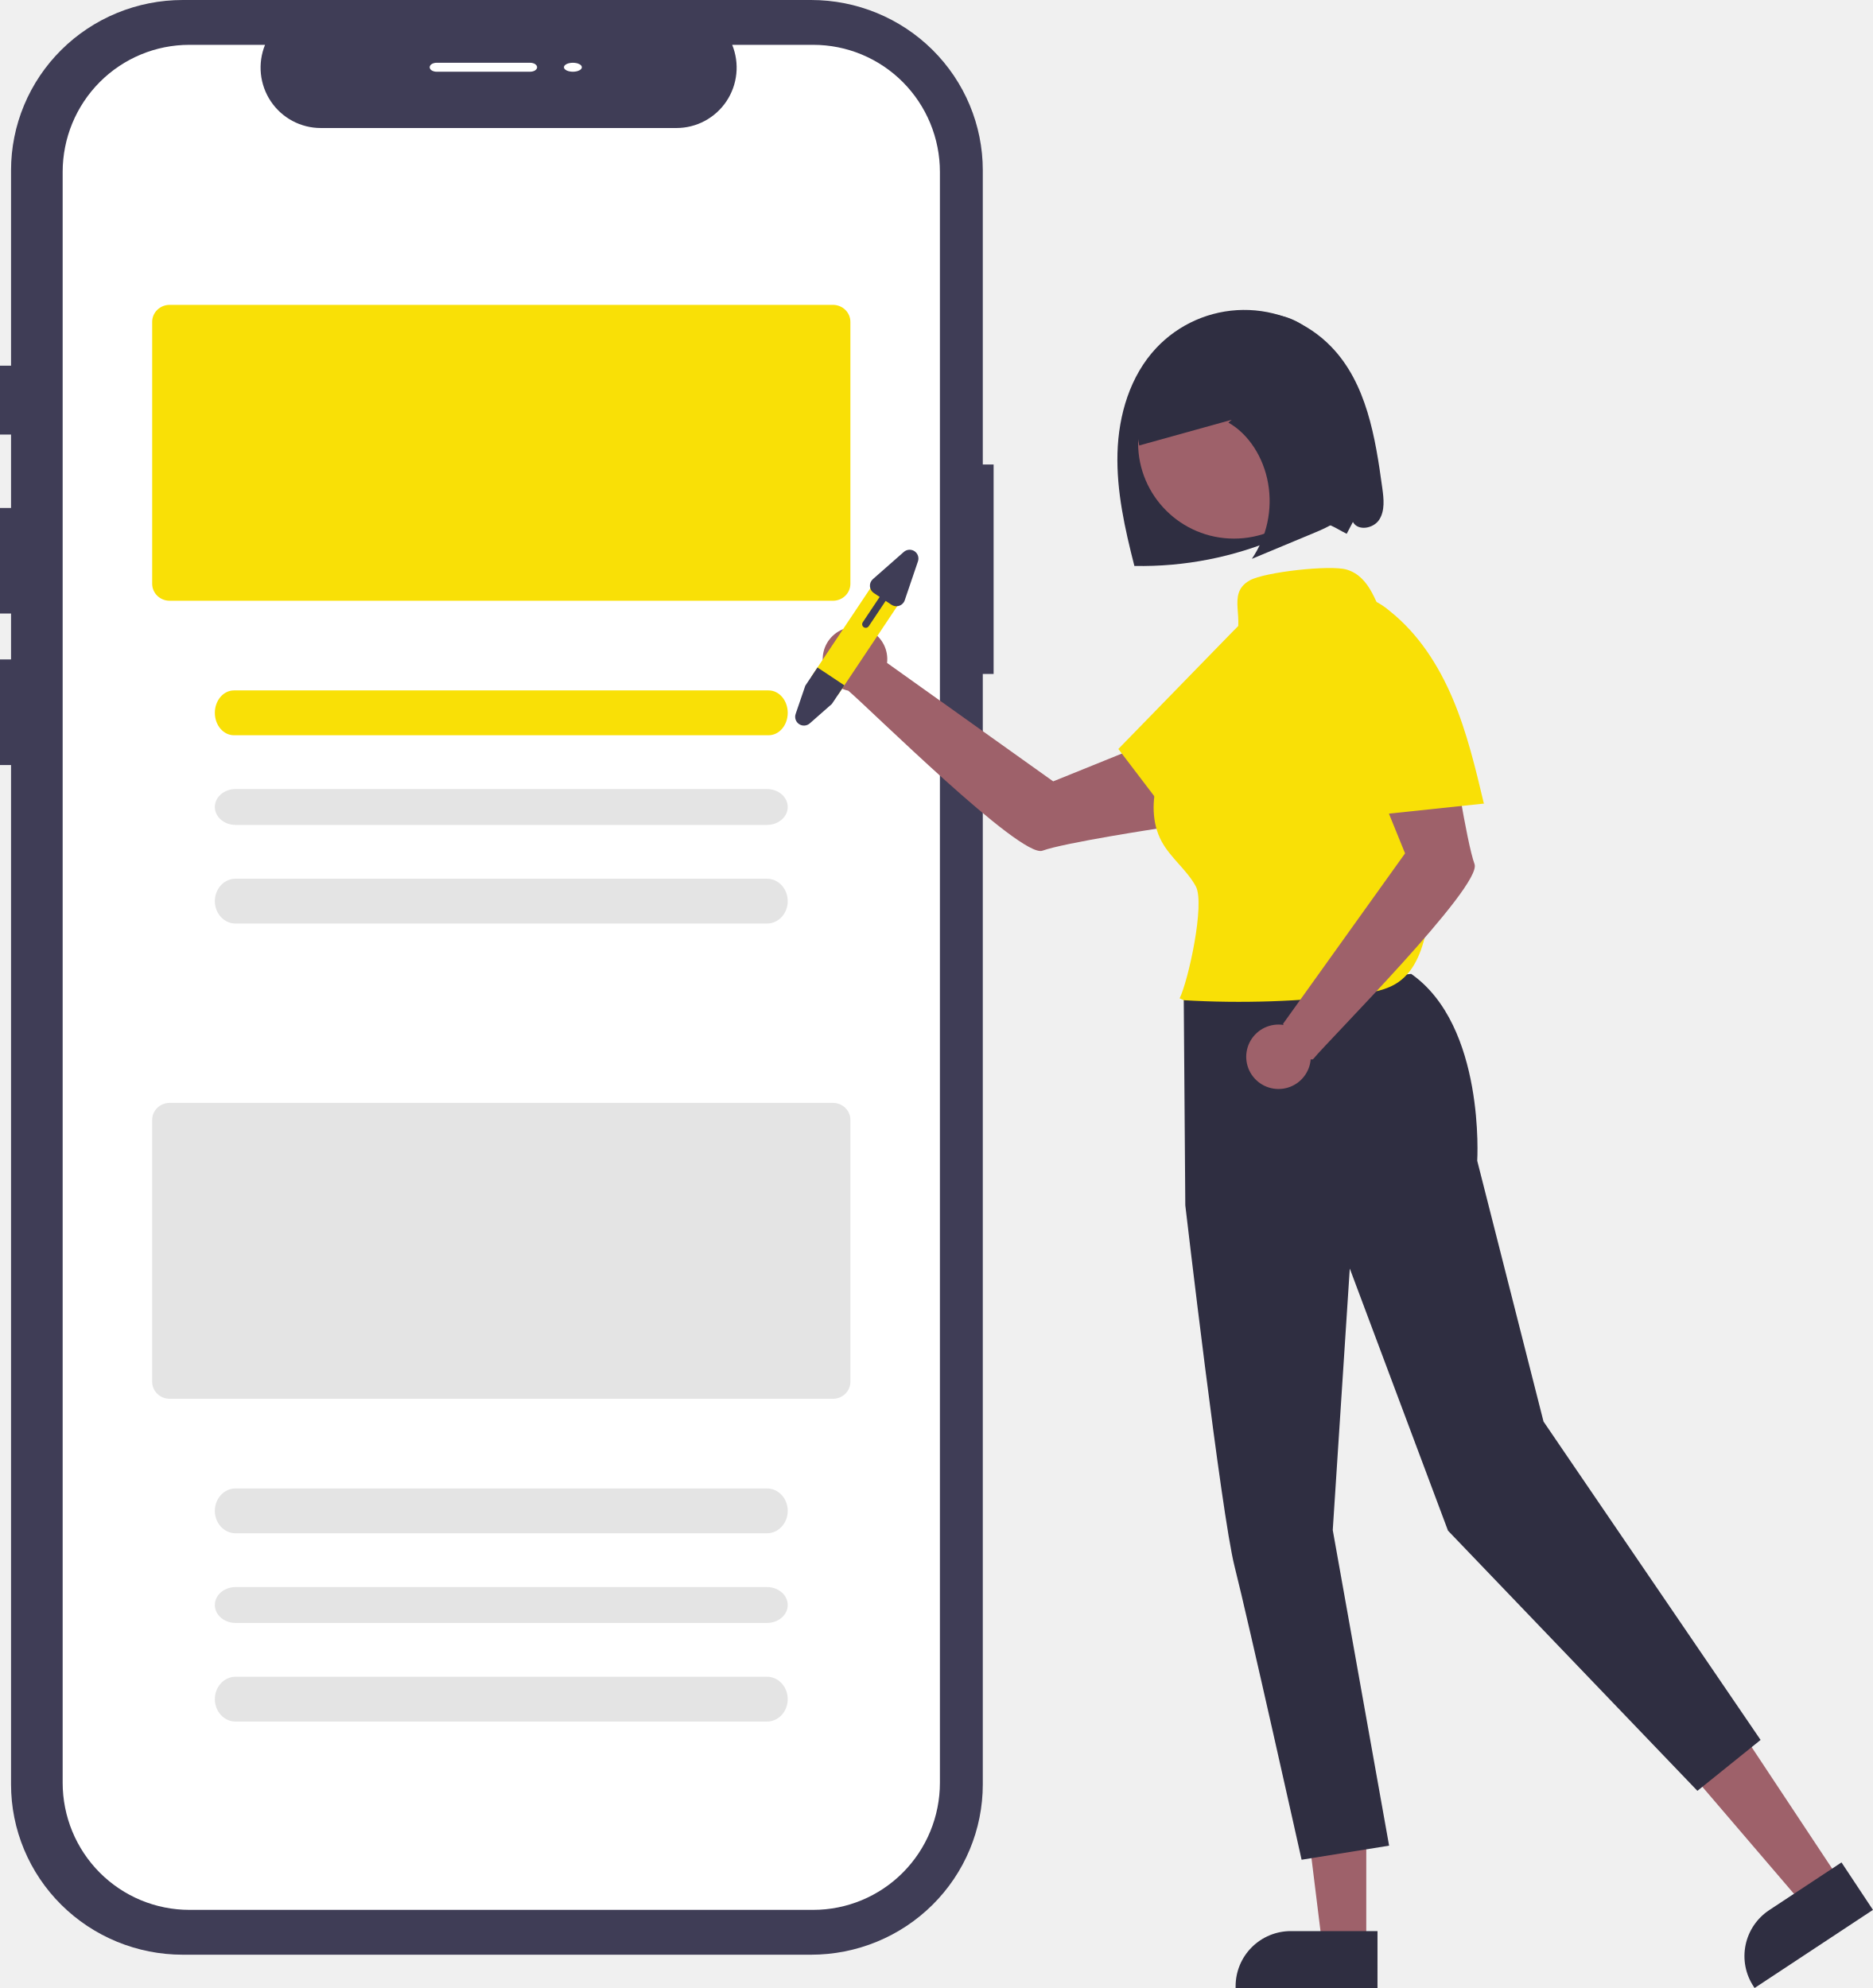
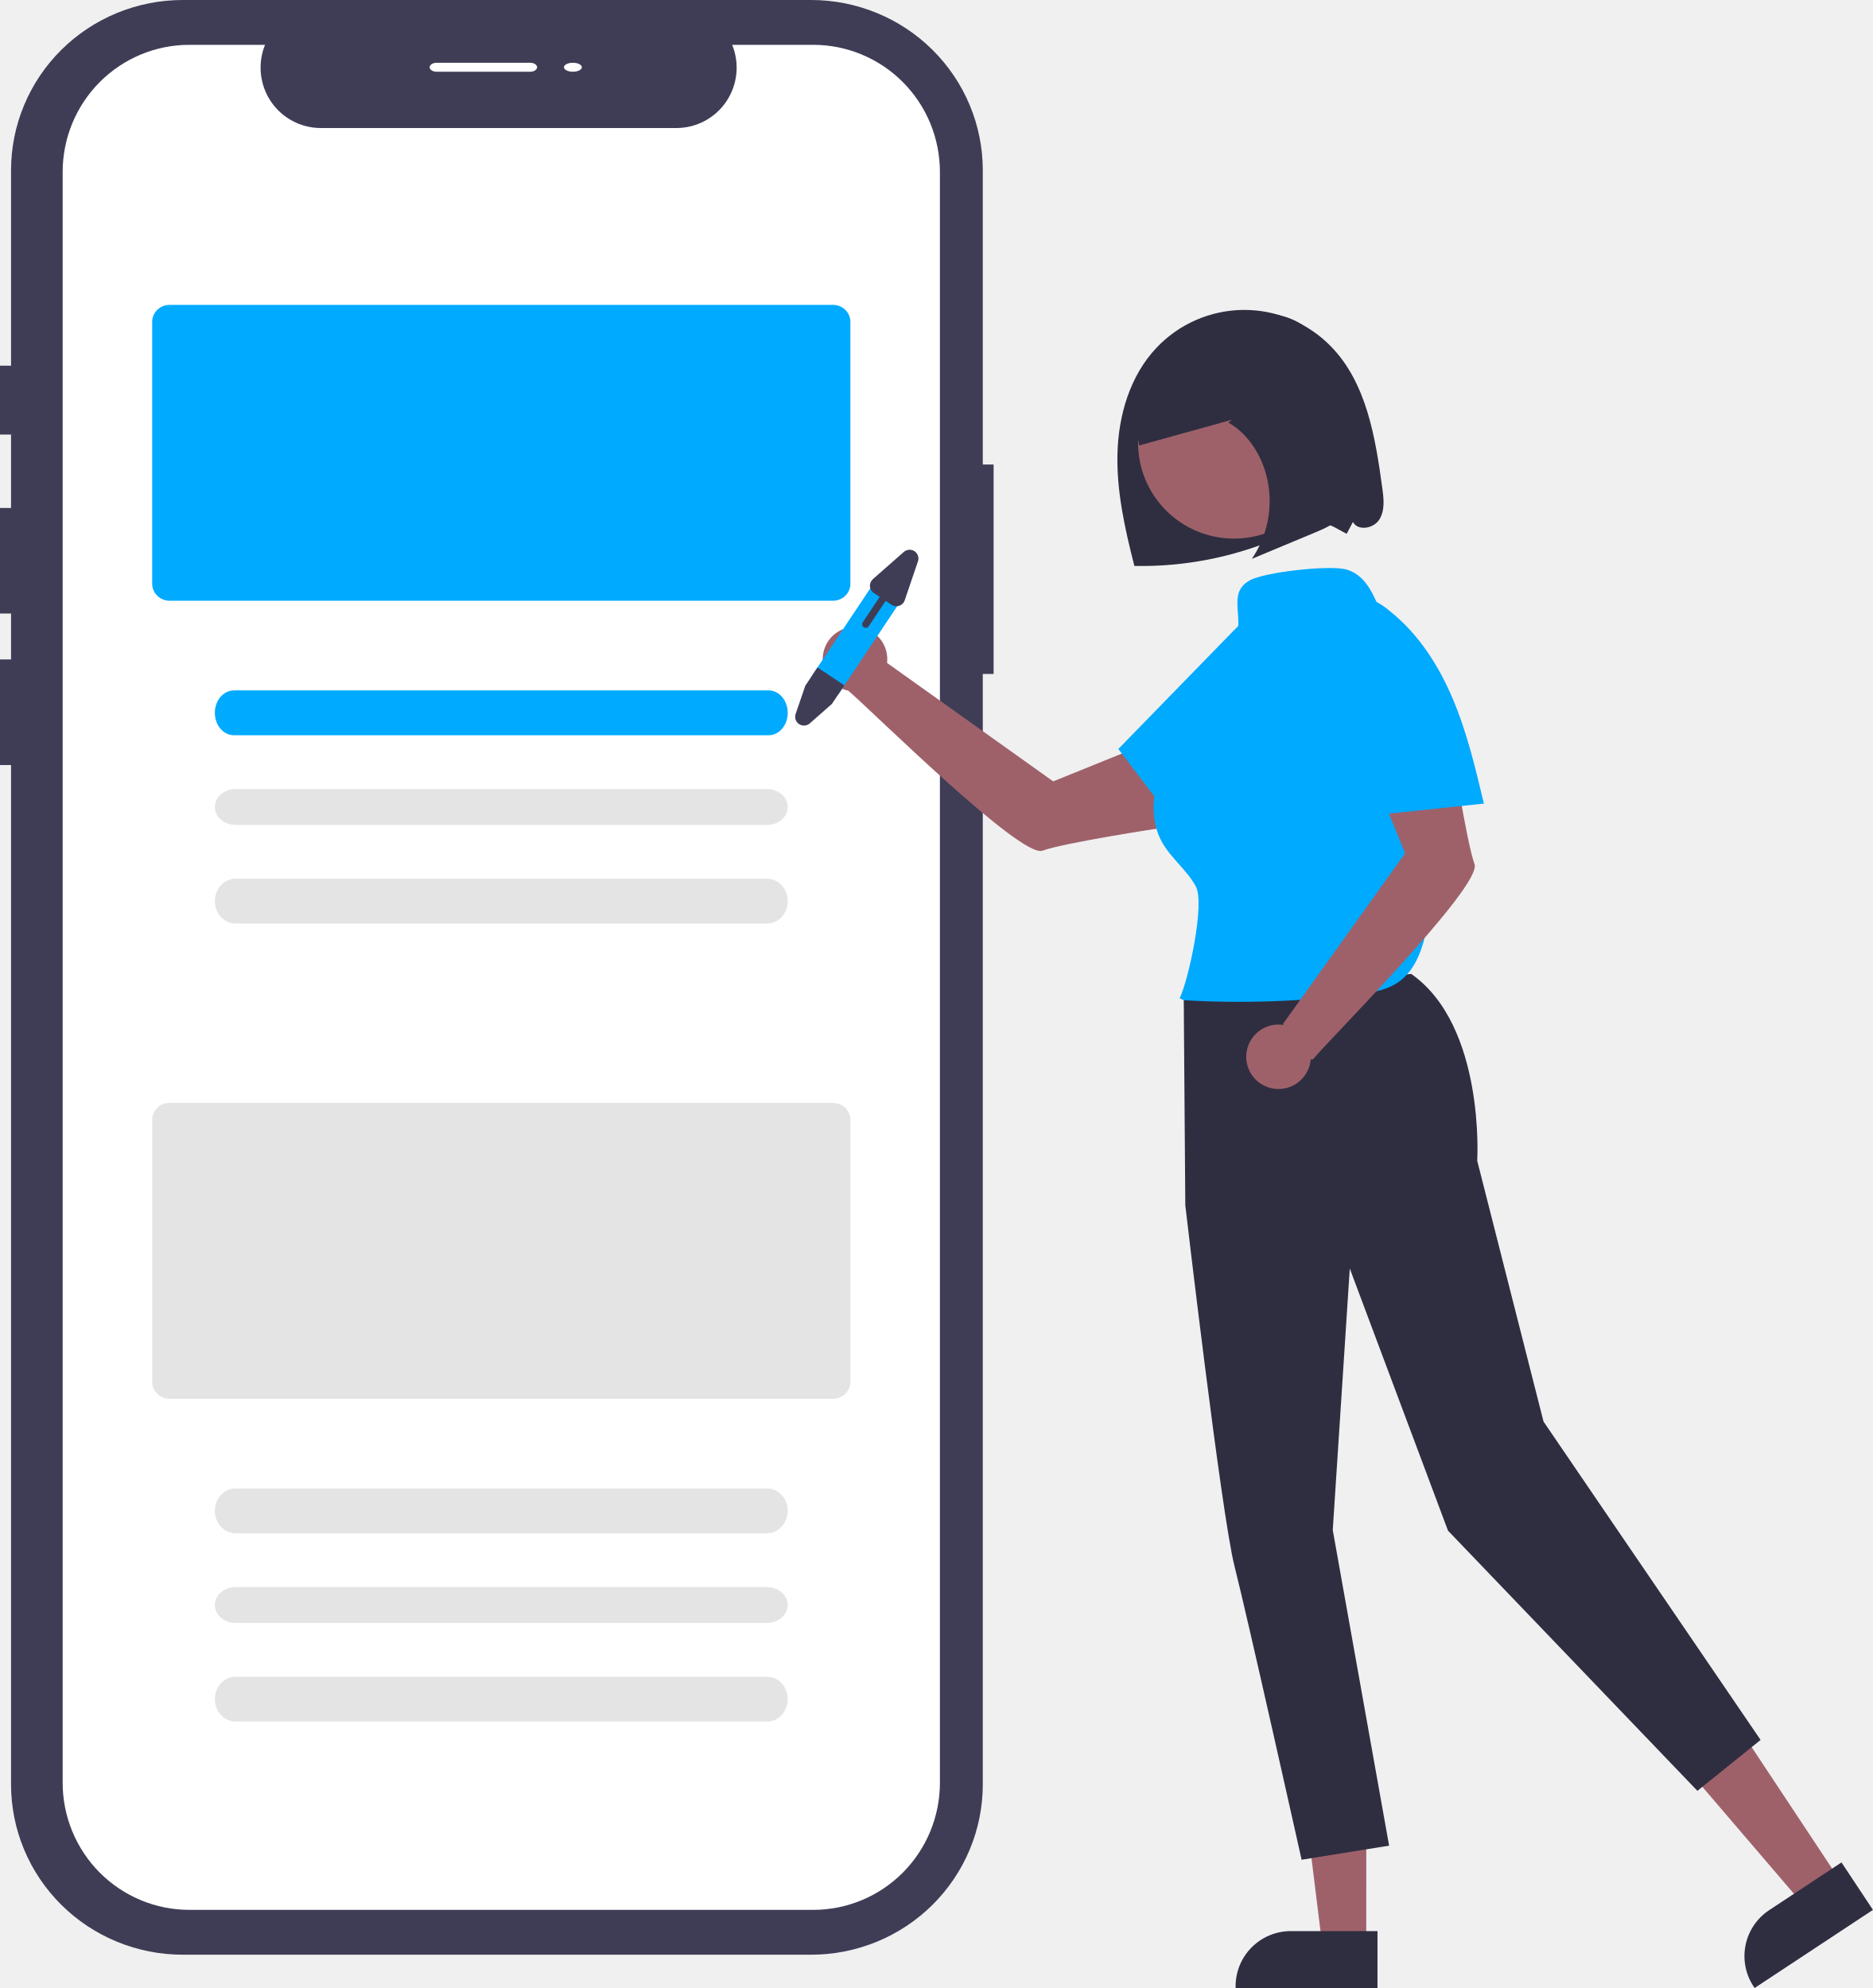
<svg xmlns="http://www.w3.org/2000/svg" width="487" height="517" viewBox="0 0 487 517" fill="none">
  <path d="M255.544 120.801V44.285C255.544 32.54 250.841 21.276 242.47 12.971C234.099 4.666 222.745 8.10997e-05 210.907 8.77735e-10H47.509C41.647 -3.66124e-05 35.842 1.145 30.427 3.371C25.011 5.596 20.09 8.858 15.945 12.971C11.8 17.083 8.512 21.965 6.269 27.338C4.026 32.711 2.871 38.469 2.871 44.285V95.101H0V113.006H2.871V132.105H0V159.56H2.871V171.497H0V198.951H2.871V464.055C2.871 469.871 4.026 475.63 6.269 481.003C8.512 486.376 11.8 491.258 15.945 495.37C20.09 499.482 25.011 502.744 30.426 504.97C35.842 507.195 41.646 508.341 47.508 508.341H210.906C216.768 508.341 222.573 507.195 227.988 504.97C233.404 502.744 238.325 499.482 242.47 495.37C246.615 491.258 249.903 486.376 252.146 481.003C254.389 475.63 255.544 469.871 255.544 464.056V175.266H258.359V120.801H255.544Z" fill="#3F3D56" />
  <path d="M211.457 11.659H190.382C191.351 14.043 191.721 16.63 191.459 19.192C191.198 21.754 190.312 24.212 188.881 26.349C187.449 28.486 185.516 30.237 183.251 31.448C180.987 32.659 178.46 33.293 175.894 33.293H83.402C80.836 33.293 78.309 32.659 76.044 31.448C73.78 30.237 71.847 28.486 70.415 26.349C68.984 24.212 68.098 21.754 67.836 19.192C67.575 16.63 67.945 14.043 68.914 11.659H49.23C40.495 11.659 32.117 15.141 25.94 21.34C19.763 27.538 16.293 35.946 16.293 44.712V463.628C16.293 467.969 17.145 472.267 18.8 476.277C20.455 480.287 22.881 483.931 25.94 487C28.998 490.07 32.63 492.504 36.626 494.165C40.622 495.826 44.905 496.681 49.23 496.681H211.457C220.192 496.681 228.57 493.199 234.747 487C240.924 480.802 244.394 472.395 244.394 463.628V44.712C244.394 40.371 243.542 36.073 241.887 32.063C240.231 28.053 237.805 24.409 234.747 21.34C231.688 18.271 228.057 15.836 224.061 14.175C220.065 12.514 215.782 11.659 211.457 11.659Z" fill="white" />
-   <path d="M216.585 156.232H44.102C42.9 156.231 41.748 155.766 40.898 154.938C40.048 154.111 39.57 152.989 39.569 151.819V83.695C39.57 82.525 40.048 81.403 40.898 80.576C41.748 79.748 42.9 79.283 44.102 79.282H216.585C217.787 79.283 218.939 79.748 219.789 80.576C220.639 81.403 221.117 82.525 221.118 83.695V151.819C221.117 152.989 220.639 154.111 219.789 154.938C218.939 155.766 217.787 156.231 216.585 156.232Z" fill="#F9E006" />
-   <path d="M199.86 191.209H60.827C59.51 191.209 58.247 190.595 57.316 189.502C56.385 188.409 55.862 186.926 55.862 185.38C55.862 183.834 56.385 182.351 57.316 181.258C58.247 180.164 59.51 179.55 60.827 179.55H199.86C201.177 179.55 202.44 180.164 203.371 181.258C204.302 182.351 204.825 183.834 204.825 185.38C204.825 186.926 204.302 188.409 203.371 189.502C202.44 190.595 201.177 191.209 199.86 191.209Z" fill="#F9E006" />
+   <path d="M216.585 156.232H44.102C42.9 156.231 41.748 155.766 40.898 154.938C40.048 154.111 39.57 152.989 39.569 151.819V83.695C39.57 82.525 40.048 81.403 40.898 80.576C41.748 79.748 42.9 79.283 44.102 79.282H216.585C217.787 79.283 218.939 79.748 219.789 80.576C220.639 81.403 221.117 82.525 221.118 83.695V151.819C221.117 152.989 220.639 154.111 219.789 154.938C218.939 155.766 217.787 156.231 216.585 156.232Z" fill="#00aaff" />
+   <path d="M199.86 191.209H60.827C59.51 191.209 58.247 190.595 57.316 189.502C56.385 188.409 55.862 186.926 55.862 185.38C55.862 183.834 56.385 182.351 57.316 181.258C58.247 180.164 59.51 179.55 60.827 179.55H199.86C201.177 179.55 202.44 180.164 203.371 181.258C204.302 182.351 204.825 183.834 204.825 185.38C204.825 186.926 204.302 188.409 203.371 189.502C202.44 190.595 201.177 191.209 199.86 191.209Z" fill="#00aaff" />
  <path d="M199.441 214.528H61.246C59.818 214.528 58.448 214.036 57.439 213.162C56.429 212.287 55.862 211.101 55.862 209.864C55.862 208.627 56.429 207.441 57.439 206.566C58.448 205.692 59.818 205.2 61.246 205.2H199.441C200.869 205.2 202.239 205.692 203.248 206.566C204.258 207.441 204.825 208.627 204.825 209.864C204.825 211.101 204.258 212.287 203.248 213.162C202.239 214.036 200.869 214.528 199.441 214.528Z" fill="#E4E4E4" />
  <path d="M199.441 240.179H61.246C59.818 240.179 58.448 239.565 57.439 238.472C56.429 237.378 55.862 235.895 55.862 234.349C55.862 232.803 56.429 231.32 57.439 230.227C58.448 229.134 59.818 228.52 61.246 228.52H199.441C200.869 228.52 202.239 229.134 203.248 230.227C204.258 231.32 204.825 232.803 204.825 234.349C204.825 235.895 204.258 237.378 203.248 238.472C202.239 239.565 200.869 240.179 199.441 240.179Z" fill="#E4E4E4" />
  <path d="M216.585 363.767H44.102C42.9 363.765 41.748 363.3 40.898 362.473C40.048 361.645 39.57 360.524 39.569 359.354V291.229C39.57 290.059 40.048 288.937 40.898 288.11C41.748 287.283 42.9 286.817 44.102 286.816H216.585C217.787 286.817 218.939 287.283 219.789 288.11C220.639 288.937 221.117 290.059 221.118 291.229V359.354C221.117 360.524 220.639 361.645 219.789 362.473C218.939 363.3 217.787 363.765 216.585 363.767Z" fill="#E4E4E4" />
  <path d="M199.441 398.744H61.246C59.818 398.744 58.448 398.129 57.439 397.036C56.429 395.943 55.862 394.46 55.862 392.914C55.862 391.368 56.429 389.885 57.439 388.792C58.448 387.699 59.818 387.084 61.246 387.084H199.441C200.869 387.084 202.239 387.699 203.248 388.792C204.258 389.885 204.825 391.368 204.825 392.914C204.825 394.46 204.258 395.943 203.248 397.036C202.239 398.129 200.869 398.744 199.441 398.744Z" fill="#E4E4E4" />
  <path d="M199.441 422.062H61.246C59.818 422.062 58.448 421.571 57.439 420.696C56.429 419.822 55.862 418.635 55.862 417.399C55.862 416.162 56.429 414.975 57.439 414.101C58.448 413.226 59.818 412.735 61.246 412.735H199.441C200.869 412.735 202.239 413.226 203.248 414.101C204.258 414.975 204.825 416.162 204.825 417.399C204.825 418.635 204.258 419.822 203.248 420.696C202.239 421.571 200.869 422.062 199.441 422.062Z" fill="#E4E4E4" />
  <path d="M199.441 447.712H61.246C59.818 447.712 58.448 447.098 57.439 446.004C56.429 444.911 55.862 443.428 55.862 441.882C55.862 440.336 56.429 438.853 57.439 437.76C58.448 436.667 59.818 436.053 61.246 436.053H199.441C200.869 436.053 202.239 436.667 203.248 437.76C204.258 438.853 204.825 440.336 204.825 441.882C204.825 443.428 204.258 444.911 203.248 446.004C202.239 447.098 200.869 447.712 199.441 447.712Z" fill="#E4E4E4" />
  <path d="M359.431 126.993C357.626 113.774 355.361 99.582 346.021 90.04C343.058 87.013 339.511 84.615 335.594 82.993C331.677 81.371 327.471 80.557 323.231 80.601C318.991 80.644 314.803 81.545 310.921 83.248C307.038 84.951 303.541 87.421 300.641 90.509C293.842 97.749 290.84 107.915 290.565 117.835C290.29 127.754 292.504 137.564 294.959 147.18C307.952 147.439 320.849 144.905 332.775 139.75C335.698 138.326 338.73 137.138 341.842 136.197C344.993 135.396 347.239 137.41 350.169 138.815L351.778 135.74C353.095 138.186 357.173 137.461 358.652 135.109C360.131 132.757 359.807 129.744 359.431 126.993Z" fill="#2F2E41" />
  <path d="M478.448 489.059L468.905 495.359L440.02 461.613L454.105 452.315L478.448 489.059Z" fill="#9E616A" />
  <path d="M487 496.687L456.228 517L455.971 516.611C453.87 513.441 453.118 509.567 453.878 505.842C454.639 502.117 456.85 498.847 460.027 496.75L460.027 496.749L478.822 484.343L487 496.687Z" fill="#2F2E41" />
  <path d="M355.255 505.928H343.814L338.371 461.877L355.257 461.878L355.255 505.928Z" fill="#9E616A" />
  <path d="M358.173 517L321.281 516.999V516.533C321.282 512.731 322.794 509.086 325.487 506.398C328.18 503.71 331.832 502.2 335.641 502.2H335.641L358.174 502.201L358.173 517Z" fill="#2F2E41" />
  <path d="M273.851 203.203L230.652 172.4C230.842 170.787 230.559 169.153 229.836 167.697C229.113 166.241 227.981 165.027 226.58 164.201C225.178 163.376 223.566 162.974 221.939 163.047C220.313 163.119 218.743 163.661 217.42 164.608C216.098 165.555 215.079 166.865 214.488 168.379C213.898 169.893 213.761 171.546 214.094 173.136C214.427 174.726 215.216 176.186 216.365 177.337C217.514 178.488 218.974 179.28 220.566 179.618C225.966 184.144 265.406 223.297 271.053 221.232C276.785 219.136 301.844 215.341 301.844 215.341L302.542 191.591L273.851 203.203Z" fill="#9E616A" />
  <path d="M307.792 259.247L308.2 313.443C308.2 313.443 317.548 393.743 320.996 407.309C324.444 420.874 338.44 483.645 338.44 483.645L361.192 479.982L346.54 397.914L350.968 329.895L376.506 398.064L441.353 465.725L457.787 452.488L401.344 369.691L384.104 301.864C384.104 301.864 386.249 266.781 366.932 253.271L307.792 259.247Z" fill="#2F2E41" />
  <path d="M320.861 140.071C334.633 140.071 345.798 128.927 345.798 115.179C345.798 101.432 334.633 90.287 320.861 90.287C307.089 90.287 295.924 101.432 295.924 115.179C295.924 128.927 307.089 140.071 320.861 140.071Z" fill="#9E616A" />
  <path d="M327.35 267.991L318.081 288.642L344.976 300.67L354.245 280.019L327.35 267.991Z" fill="#2F2E41" />
-   <path d="M360.801 163.073C357.862 157.235 356.435 150.023 350.17 148.13C345.939 146.852 328.828 148.767 324.972 150.925C318.558 154.513 324.371 161.238 320.587 167.531C316.473 174.372 312.36 181.213 308.247 188.054C305.419 192.757 302.562 197.527 301.033 202.795C299.504 208.064 299.43 213.977 302.035 218.806C304.366 223.129 308.589 226.195 310.934 230.511C313.372 234.999 308.995 255.04 306.726 259.616L307.815 260.118C322.901 261.001 338.037 260.493 353.029 258.599C356.75 258.129 360.614 257.514 363.68 255.358C368.197 252.182 369.983 246.42 371.099 241.018C376.469 214.617 372.845 187.182 360.801 163.073Z" fill="#F9E006" />
-   <path d="M309.767 219.611C316.523 212.984 323.313 206.316 328.875 198.662C334.436 191.008 338.761 182.247 339.968 172.869C340.485 169.877 340.28 166.805 339.37 163.908C338.333 161.067 336.039 158.547 333.081 157.899C328.348 156.861 324.045 160.632 320.667 164.101C310.708 174.328 300.749 184.555 290.789 194.782C297.133 203.118 303.477 211.453 309.821 219.788L309.767 219.611Z" fill="#F9E006" />
+   <path d="M360.801 163.073C357.862 157.235 356.435 150.023 350.17 148.13C345.939 146.852 328.828 148.767 324.972 150.925C318.558 154.513 324.371 161.238 320.587 167.531C316.473 174.372 312.36 181.213 308.247 188.054C305.419 192.757 302.562 197.527 301.033 202.795C299.504 208.064 299.43 213.977 302.035 218.806C304.366 223.129 308.589 226.195 310.934 230.511C313.372 234.999 308.995 255.04 306.726 259.616L307.815 260.118C322.901 261.001 338.037 260.493 353.029 258.599C356.75 258.129 360.614 257.514 363.68 255.358C368.197 252.182 369.983 246.42 371.099 241.018C376.469 214.617 372.845 187.182 360.801 163.073Z" fill="#00aaff" />
+   <path d="M309.767 219.611C316.523 212.984 323.313 206.316 328.875 198.662C334.436 191.008 338.761 182.247 339.968 172.869C340.485 169.877 340.28 166.805 339.37 163.908C338.333 161.067 336.039 158.547 333.081 157.899C328.348 156.861 324.045 160.632 320.667 164.101C310.708 174.328 300.749 184.555 290.789 194.782C297.133 203.118 303.477 211.453 309.821 219.788L309.767 219.611Z" fill="#00aaff" />
  <path d="M383.404 224.716C381.304 218.995 377.503 193.981 377.503 193.981L353.709 193.285L365.342 221.923L333.599 266.28C333.599 266.28 333.658 266.378 333.764 266.552C332.096 266.284 330.385 266.526 328.856 267.245C327.327 267.965 326.051 269.128 325.195 270.583C324.339 272.038 323.943 273.717 324.059 275.4C324.175 277.083 324.798 278.693 325.845 280.017C326.892 281.341 328.315 282.319 329.929 282.823C331.542 283.327 333.27 283.333 334.886 282.84C336.503 282.347 337.933 281.379 338.989 280.061C340.045 278.744 340.678 277.139 340.806 275.457C340.922 275.524 341.059 275.548 341.192 275.525C341.325 275.502 341.445 275.434 341.533 275.332C345.065 270.908 385.504 230.437 383.404 224.716Z" fill="#9E616A" />
-   <path d="M385.822 208.918C383.639 199.718 381.438 190.467 377.757 181.755C374.075 173.044 368.804 164.815 361.39 158.929C359.093 156.939 356.353 155.524 353.399 154.802C350.428 154.217 347.079 154.872 344.993 157.062C341.653 160.568 342.658 166.195 343.883 170.875C347.494 184.675 351.105 198.474 354.717 212.274C365.145 211.17 375.574 210.067 386.002 208.964L385.822 208.918Z" fill="#F9E006" />
+   <path d="M385.822 208.918C383.639 199.718 381.438 190.467 377.757 181.755C374.075 173.044 368.804 164.815 361.39 158.929C359.093 156.939 356.353 155.524 353.399 154.802C350.428 154.217 347.079 154.872 344.993 157.062C341.653 160.568 342.658 166.195 343.883 170.875C347.494 184.675 351.105 198.474 354.717 212.274C365.145 211.17 375.574 210.067 386.002 208.964L385.822 208.918Z" fill="#00aaff" />
  <path d="M352.036 117.116C351.256 111.094 350.442 105.022 348.61 99.352C346.778 93.682 343.826 88.371 339.591 85.159C332.885 80.074 324.203 81.055 316.685 83.98C310.871 86.242 305.196 89.681 301.096 95.209C296.995 100.736 294.692 108.624 296.218 115.852C304.237 113.624 312.257 111.396 320.276 109.168L319.398 109.898C324.603 112.825 328.555 118.881 329.736 125.739C330.923 132.572 329.405 139.599 325.502 145.337C330.971 143.055 336.441 140.774 341.91 138.493C345.286 137.085 348.899 135.462 350.901 131.851C353.222 127.663 352.683 122.113 352.036 117.116Z" fill="#2F2E41" />
-   <path d="M234.298 156.138L218.256 180.171C217.873 180.748 217.352 181.22 216.74 181.546C216.128 181.871 215.444 182.039 214.751 182.035C213.926 182.035 213.119 181.791 212.432 181.335C211.746 180.878 211.21 180.229 210.892 179.469C210.779 179.212 210.695 178.944 210.641 178.67C210.424 177.579 210.649 176.447 211.266 175.522L227.308 151.49C227.614 151.032 228.007 150.638 228.465 150.332C228.923 150.025 229.437 149.812 229.978 149.704C230.519 149.596 231.076 149.595 231.617 149.702C232.158 149.808 232.672 150.02 233.131 150.326C233.59 150.631 233.984 151.023 234.291 151.481C234.598 151.938 234.812 152.451 234.92 152.991C235.029 153.531 235.029 154.086 234.923 154.627C234.816 155.167 234.603 155.68 234.298 156.138Z" fill="#F9E006" />
+   <path d="M234.298 156.138L218.256 180.171C217.873 180.748 217.352 181.22 216.74 181.546C216.128 181.871 215.444 182.039 214.751 182.035C213.926 182.035 213.119 181.791 212.432 181.335C211.746 180.878 211.21 180.229 210.892 179.469C210.779 179.212 210.695 178.944 210.641 178.67C210.424 177.579 210.649 176.447 211.266 175.522L227.308 151.49C227.614 151.032 228.007 150.638 228.465 150.332C228.923 150.025 229.437 149.812 229.978 149.704C230.519 149.596 231.076 149.595 231.617 149.702C232.158 149.808 232.672 150.02 233.131 150.326C233.59 150.631 233.984 151.023 234.291 151.481C234.598 151.938 234.812 152.451 234.92 152.991C235.029 153.531 235.029 154.086 234.923 154.627C234.816 155.167 234.603 155.68 234.298 156.138Z" fill="#00aaff" />
  <path d="M219.549 178.232L216.302 183.068L210.557 188.124C210.179 188.457 209.701 188.656 209.198 188.69C208.694 188.724 208.194 188.591 207.775 188.312C207.355 188.033 207.039 187.623 206.877 187.146C206.715 186.67 206.715 186.153 206.878 185.676L209.392 178.328L212.559 173.584L219.549 178.232Z" fill="#3F3D56" />
  <path d="M235.006 143.535L226.967 150.608C226.704 150.84 226.498 151.129 226.364 151.453C226.23 151.776 226.173 152.127 226.197 152.476C226.22 152.825 226.324 153.165 226.5 153.468C226.676 153.771 226.919 154.029 227.211 154.224L228.732 155.235L224.334 161.825C224.266 161.926 224.219 162.041 224.195 162.161C224.171 162.281 224.171 162.404 224.195 162.524C224.22 162.644 224.267 162.758 224.335 162.86C224.403 162.961 224.491 163.049 224.593 163.116C224.695 163.184 224.809 163.231 224.93 163.255C225.05 163.279 225.174 163.279 225.294 163.255C225.414 163.231 225.528 163.183 225.63 163.115C225.732 163.047 225.819 162.96 225.887 162.858L230.286 156.268L231.807 157.28C232.311 157.615 232.928 157.737 233.523 157.619C234.117 157.501 234.641 157.153 234.979 156.651C235.09 156.484 235.179 156.303 235.243 156.113L238.687 145.983C238.849 145.507 238.849 144.99 238.686 144.513C238.524 144.037 238.208 143.627 237.789 143.348C237.369 143.069 236.869 142.936 236.366 142.97C235.862 143.004 235.385 143.203 235.006 143.535L235.006 143.535Z" fill="#3F3D56" />
  <path d="M137.852 18.654H113.525C113.047 18.654 112.589 18.531 112.251 18.312C111.913 18.094 111.723 17.797 111.723 17.488C111.723 17.179 111.913 16.882 112.251 16.664C112.589 16.445 113.047 16.322 113.525 16.322H137.852C138.33 16.322 138.788 16.445 139.126 16.664C139.464 16.882 139.654 17.179 139.654 17.488C139.654 17.797 139.464 18.094 139.126 18.312C138.788 18.531 138.33 18.654 137.852 18.654Z" fill="white" />
  <path d="M148.964 18.654C150.249 18.654 151.291 18.132 151.291 17.488C151.291 16.844 150.249 16.322 148.964 16.322C147.678 16.322 146.636 16.844 146.636 17.488C146.636 18.132 147.678 18.654 148.964 18.654Z" fill="white" />
</svg>
